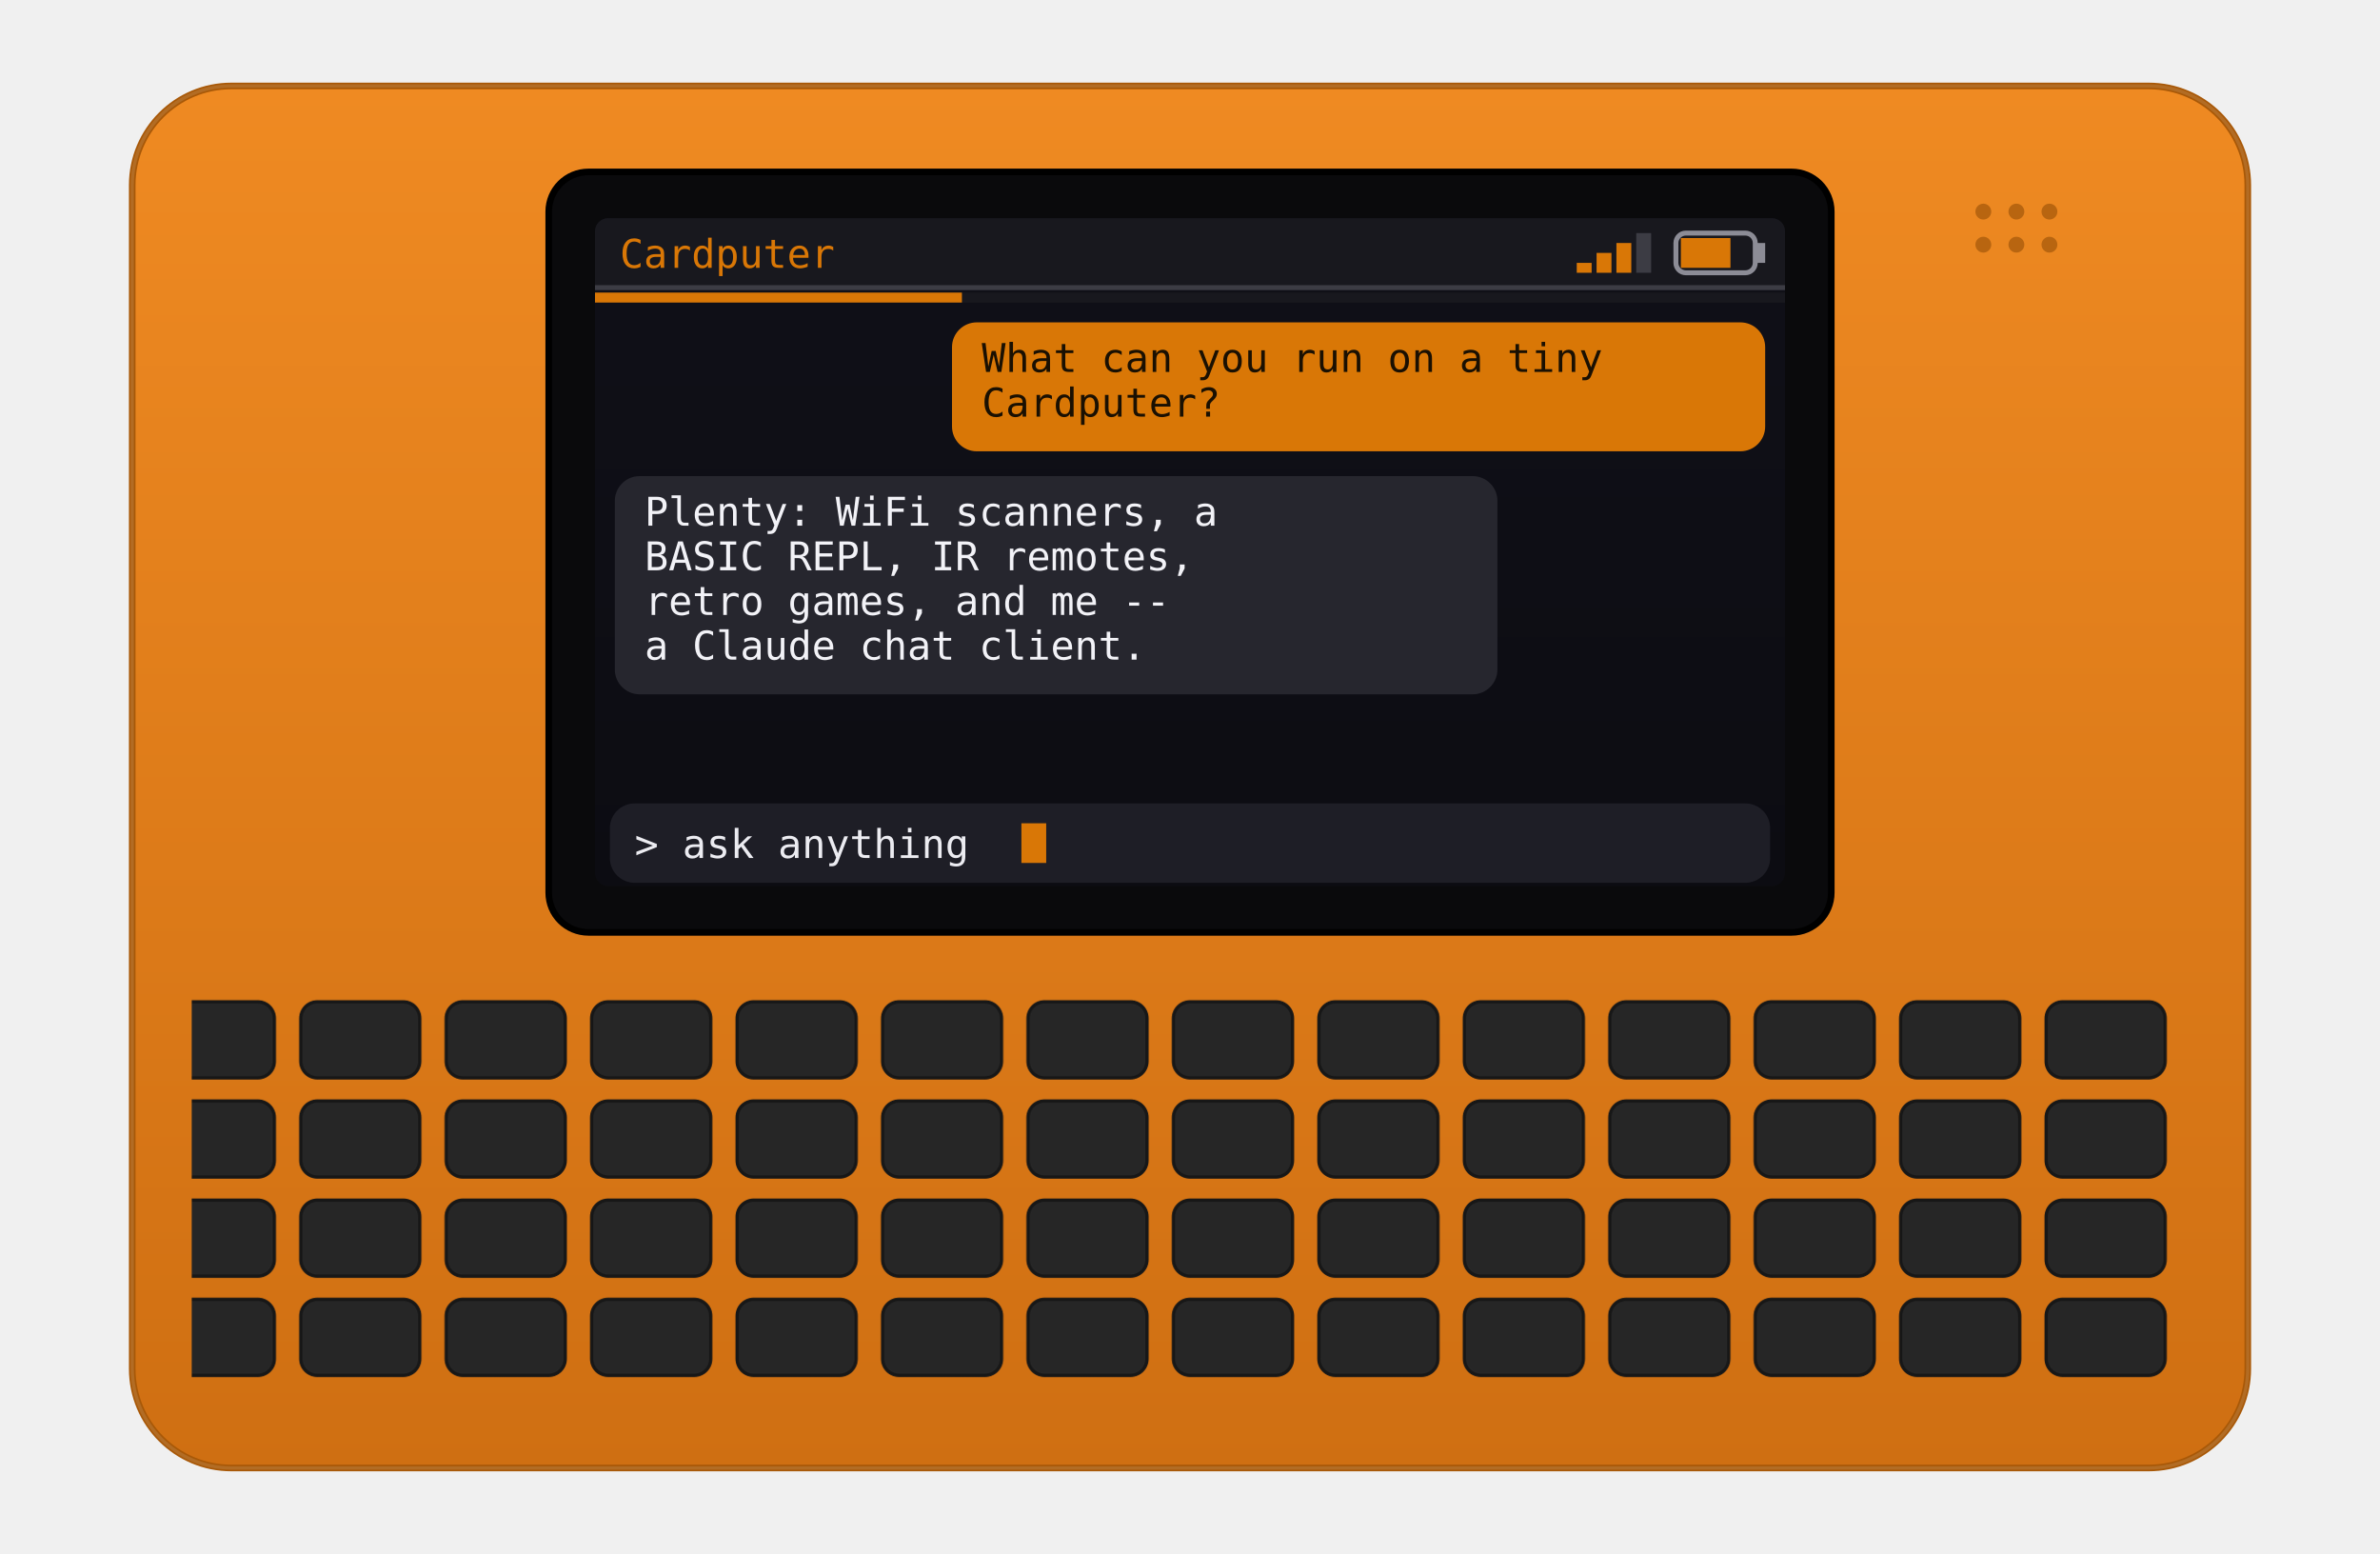
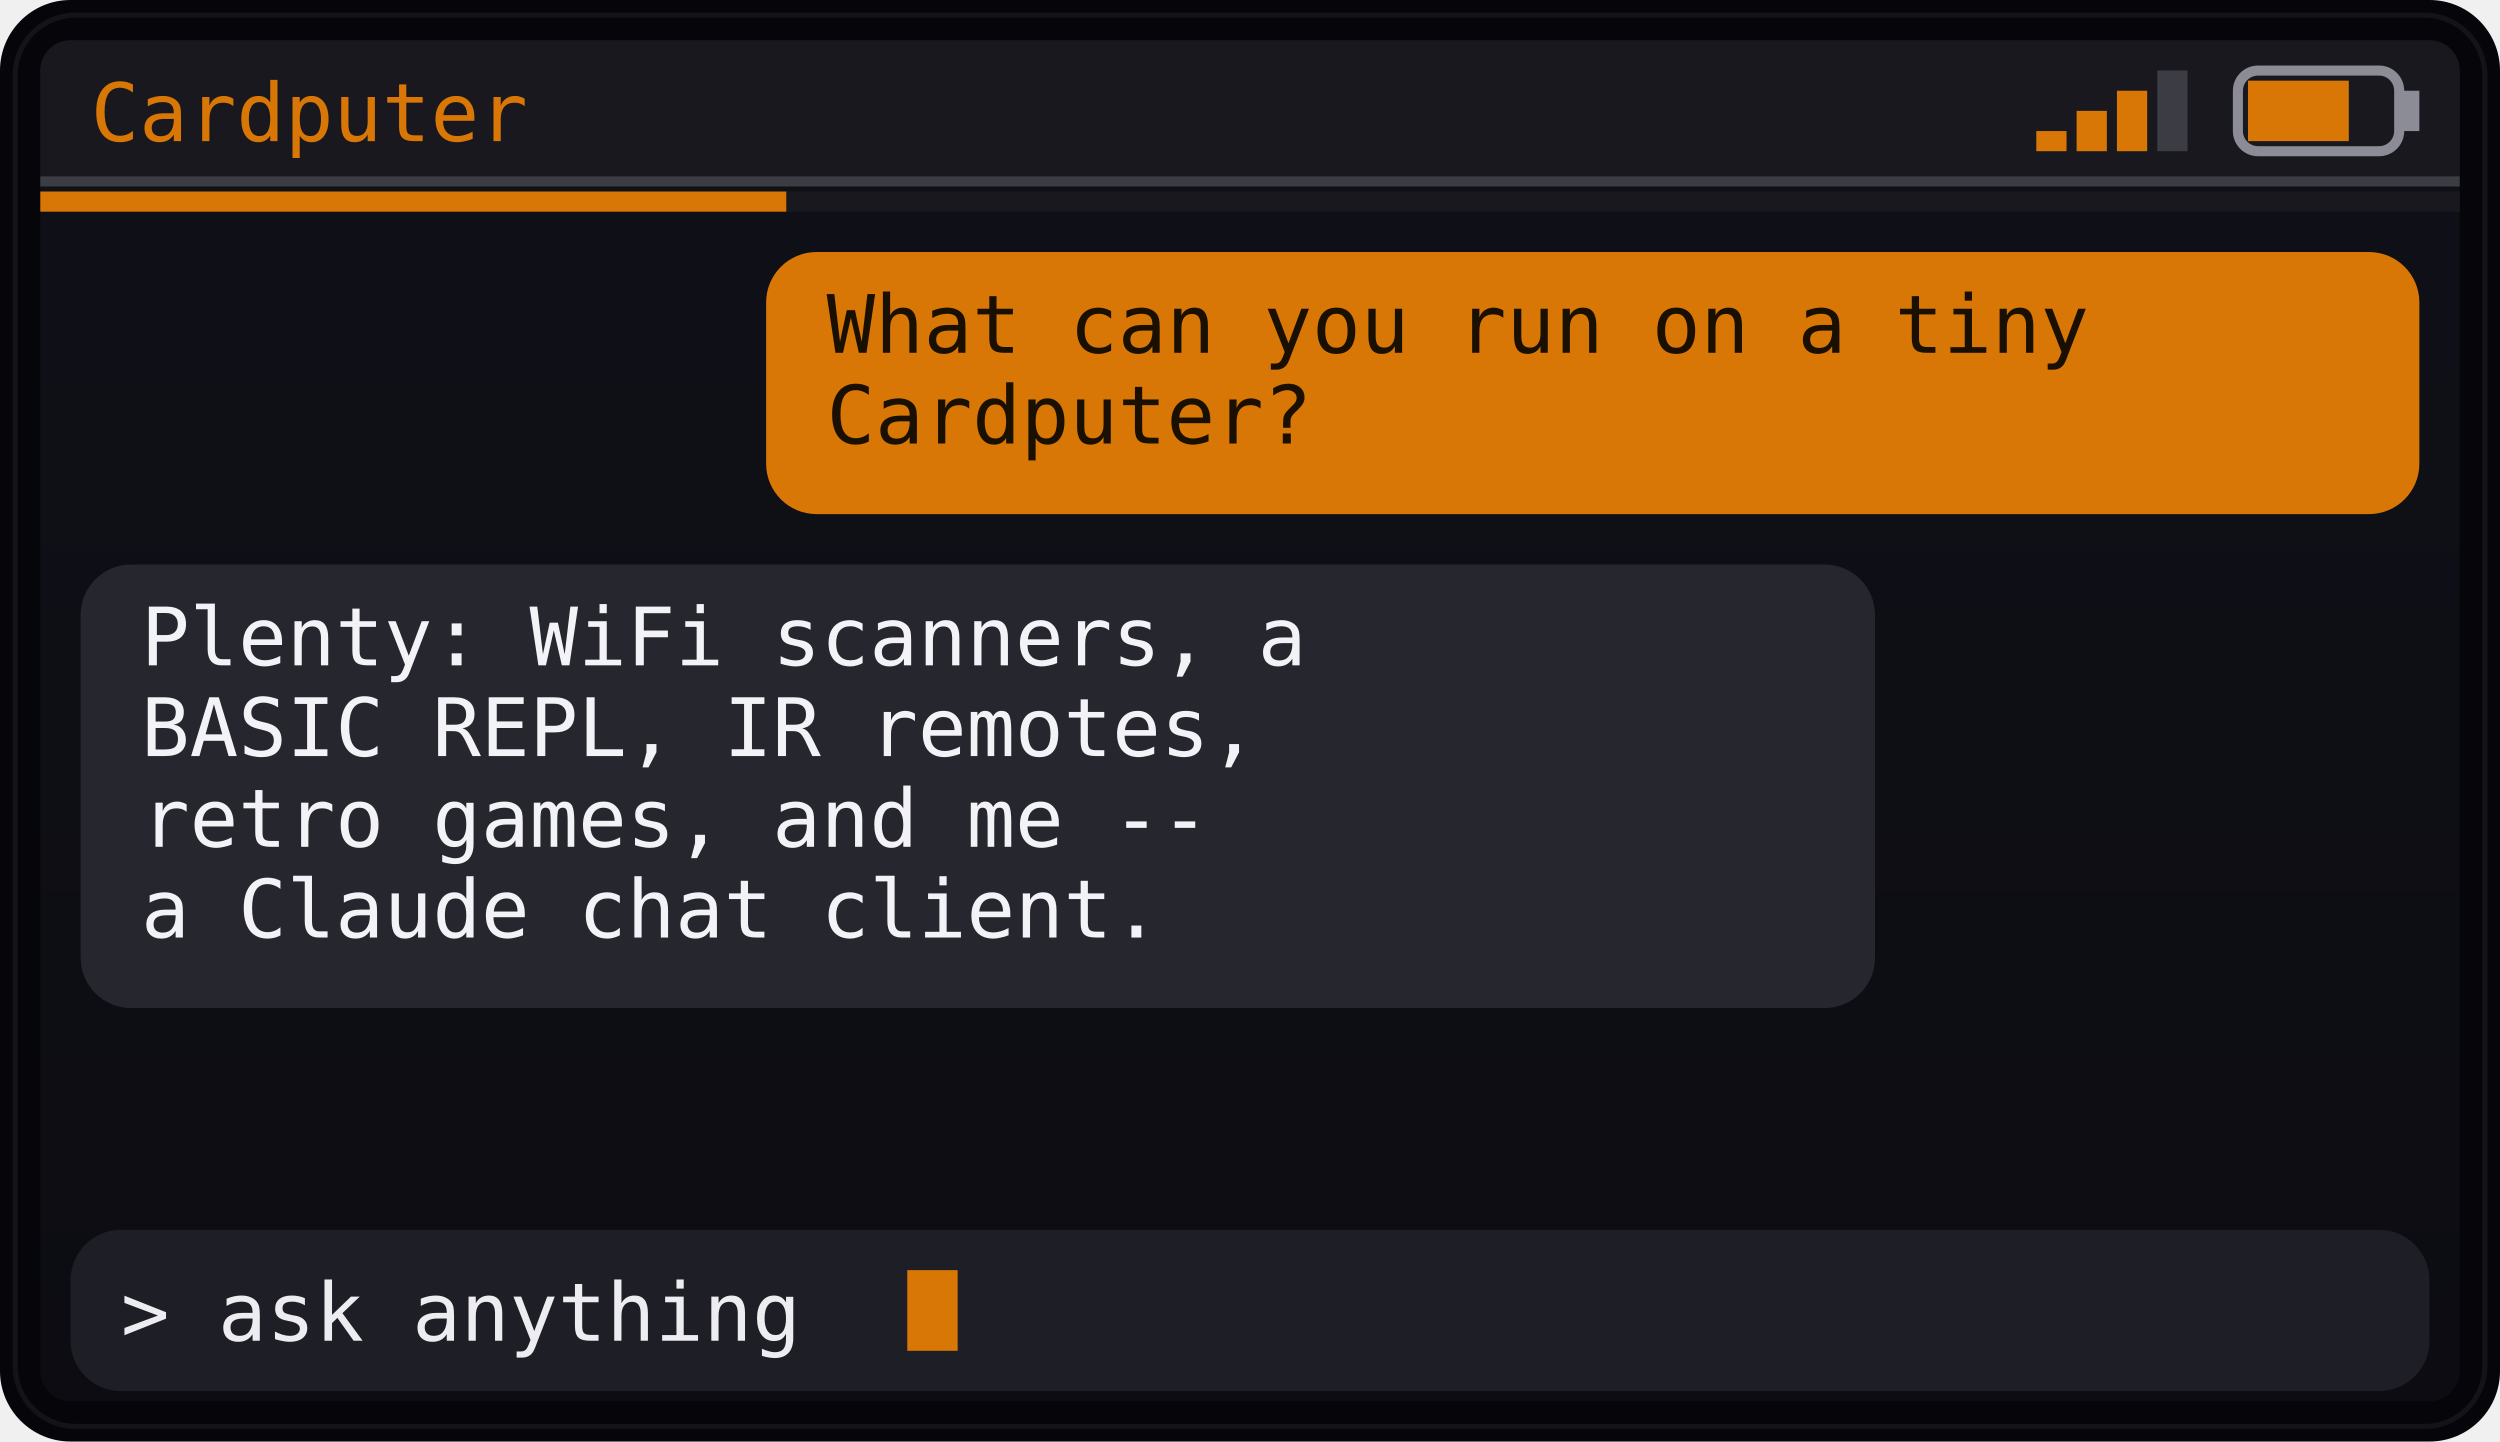
- <svg xmlns="http://www.w3.org/2000/svg" viewBox="0 0 720 470" font-family="ui-monospace, 'DejaVu Sans Mono', Menlo, Consolas, monospace">
+ <svg xmlns="http://www.w3.org/2000/svg" viewBox="0 0 496 286" font-family="ui-monospace, 'DejaVu Sans Mono', Menlo, Consolas, monospace">
  <defs>
-     <linearGradient id="body" x1="0" y1="0" x2="0" y2="1">
-       <stop offset="0" stop-color="#ef8a22" />
-       <stop offset="1" stop-color="#cf6f12" />
-     </linearGradient>
    <linearGradient id="bg" x1="0" y1="0" x2="0" y2="1">
      <stop offset="0" stop-color="#101018" />
      <stop offset="1" stop-color="#0c0c12" />
    </linearGradient>
-     <pattern id="keys" width="44" height="30" patternUnits="userSpaceOnUse">
-       <rect x="3" y="3" width="36" height="23" rx="5" fill="#262626" stroke="#171717" stroke-width="1" />
-     </pattern>
    <clipPath id="screenClip">
-       <rect x="180" y="66" width="360" height="202" rx="4" />
+       <rect x="8" y="8" width="480" height="270" rx="6" />
    </clipPath>
  </defs>
-   <rect x="40" y="26" width="640" height="418" rx="30" fill="url(#body)" stroke="#a85807" stroke-width="2" />
-   <rect x="40" y="26" width="640" height="418" rx="30" fill="none" stroke="#ffffff" stroke-opacity="0.12" stroke-width="1" />
-   <rect x="166" y="52" width="388" height="230" rx="12" fill="#0a0a0c" stroke="#000" stroke-width="2" />
+   <rect x="0" y="0" width="496" height="286" rx="14" fill="#05050a" />
+   <rect x="3" y="3" width="490" height="280" rx="12" fill="none" stroke="#ffffff" stroke-opacity="0.06" stroke-width="1" />
  <g clip-path="url(#screenClip)">
-     <g transform="translate(180,66) scale(1.5)">
+     <g transform="translate(8,8) scale(2)">
      <rect x="0" y="0" width="240" height="135" fill="url(#bg)" />
      <rect x="0" y="0" width="240" height="14" fill="#18181e" />
      <line x1="0" y1="14" x2="240" y2="14" stroke="#3c3c44" stroke-width="1" />
      <text x="5" y="10" font-size="8" fill="#d97706">Cardputer</text>
      <rect x="198" y="9" width="3" height="2" fill="#d97706" />
      <rect x="202" y="7" width="3" height="4" fill="#d97706" />
      <rect x="206" y="5" width="3" height="6" fill="#d97706" />
      <rect x="210" y="3" width="3" height="8" fill="#3c3c44" />
      <rect x="218" y="3" width="16" height="8" rx="2" fill="none" stroke="#8c8c96" stroke-width="1" />
      <rect x="234" y="5" width="2" height="4" fill="#8c8c96" />
      <rect x="219" y="4" width="10" height="6" fill="#d97706" />
      <rect x="0" y="15" width="240" height="2" fill="#18181e" />
      <rect x="0" y="15" width="74" height="2" fill="#d97706" />
      <rect x="72" y="21" width="164" height="26" rx="5" fill="#d97706" />
      <text font-size="8" fill="#1a1002">
        <tspan x="78" y="31">What can you run on a tiny</tspan>
        <tspan x="78" y="40">Cardputer?</tspan>
      </text>
      <rect x="4" y="52" width="178" height="44" rx="5" fill="#26262e" />
      <text font-size="8" fill="#f2f2f7">
        <tspan x="10" y="62">Plenty: WiFi scanners, a</tspan>
        <tspan x="10" y="71">BASIC REPL, IR remotes,</tspan>
        <tspan x="10" y="80">retro games, and me --</tspan>
        <tspan x="10" y="89">a Claude chat client.</tspan>
      </text>
      <rect x="3" y="118" width="234" height="16" rx="5" fill="#1e1e26" />
      <text x="8" y="129" font-size="8" fill="#ececf1">&gt; ask anything</text>
      <rect x="86" y="122" width="5" height="8" fill="#d97706" />
    </g>
  </g>
-   <g fill="#b86510">
-     <circle cx="600" cy="64" r="2.4" />
-     <circle cx="610" cy="64" r="2.4" />
-     <circle cx="620" cy="64" r="2.4" />
-     <circle cx="600" cy="74" r="2.4" />
-     <circle cx="610" cy="74" r="2.4" />
-     <circle cx="620" cy="74" r="2.4" />
-   </g>
-   <rect x="58" y="300" width="604" height="120" fill="url(#keys)" />
</svg>
